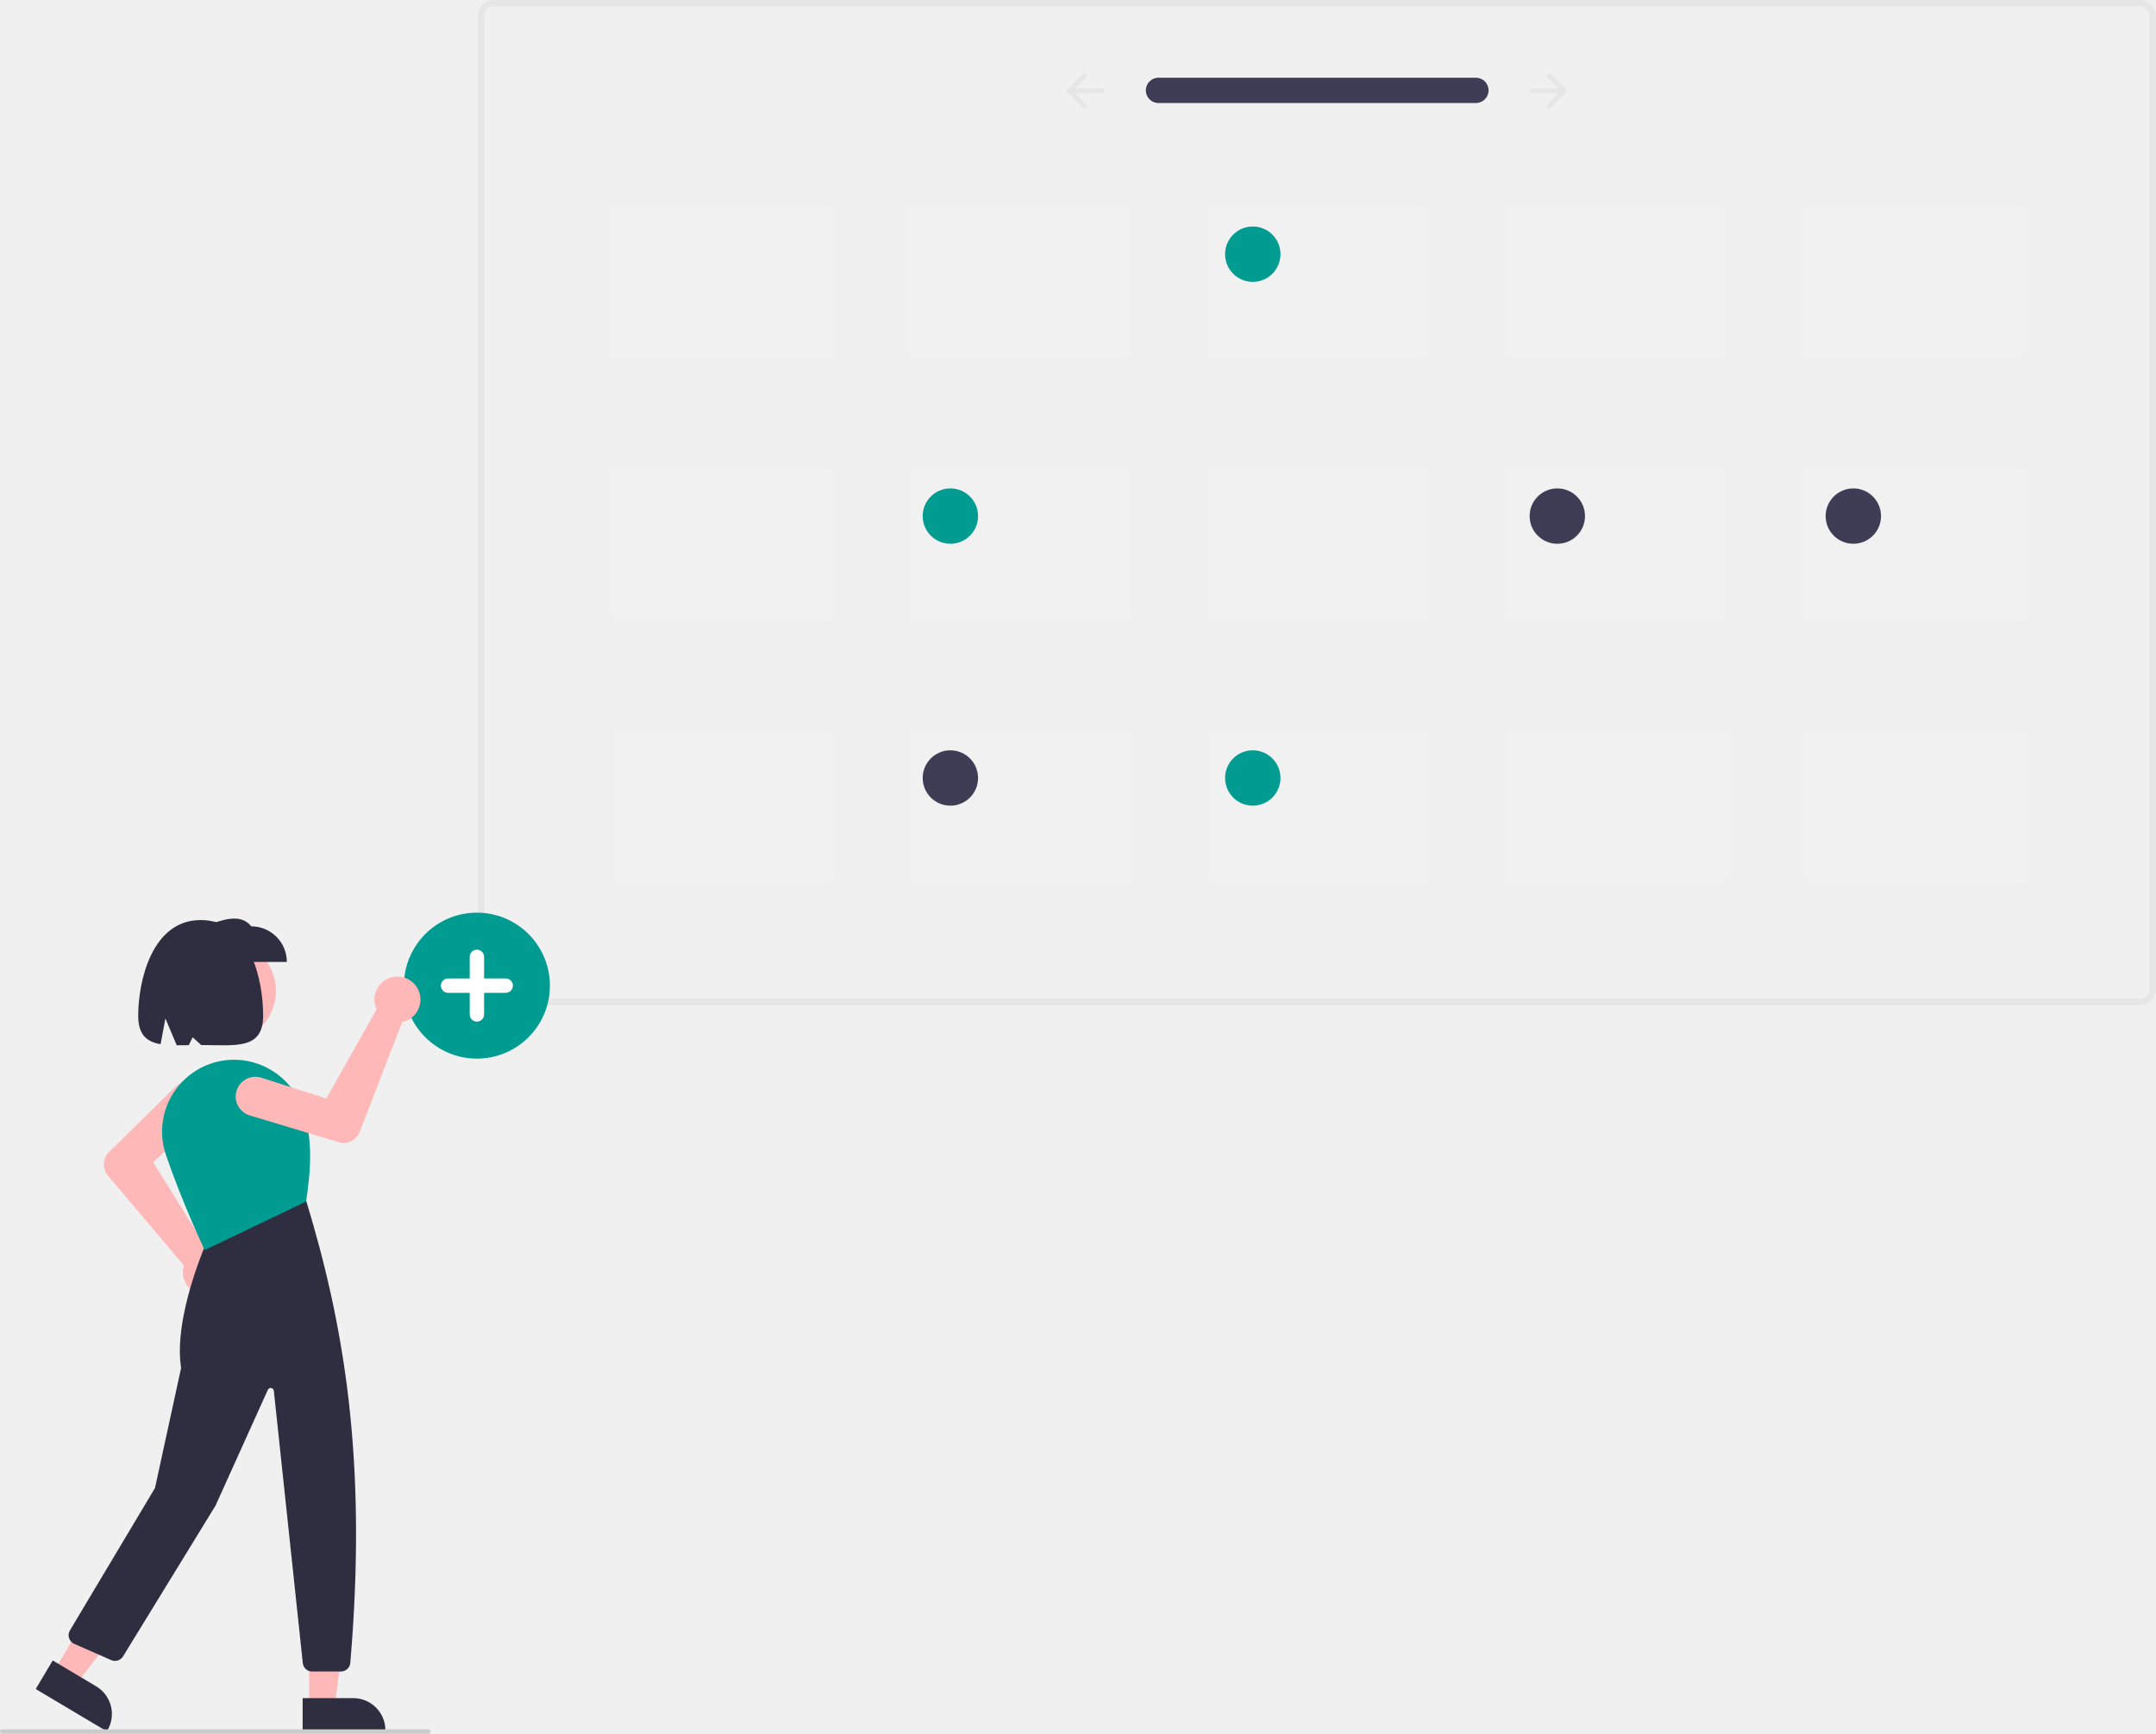
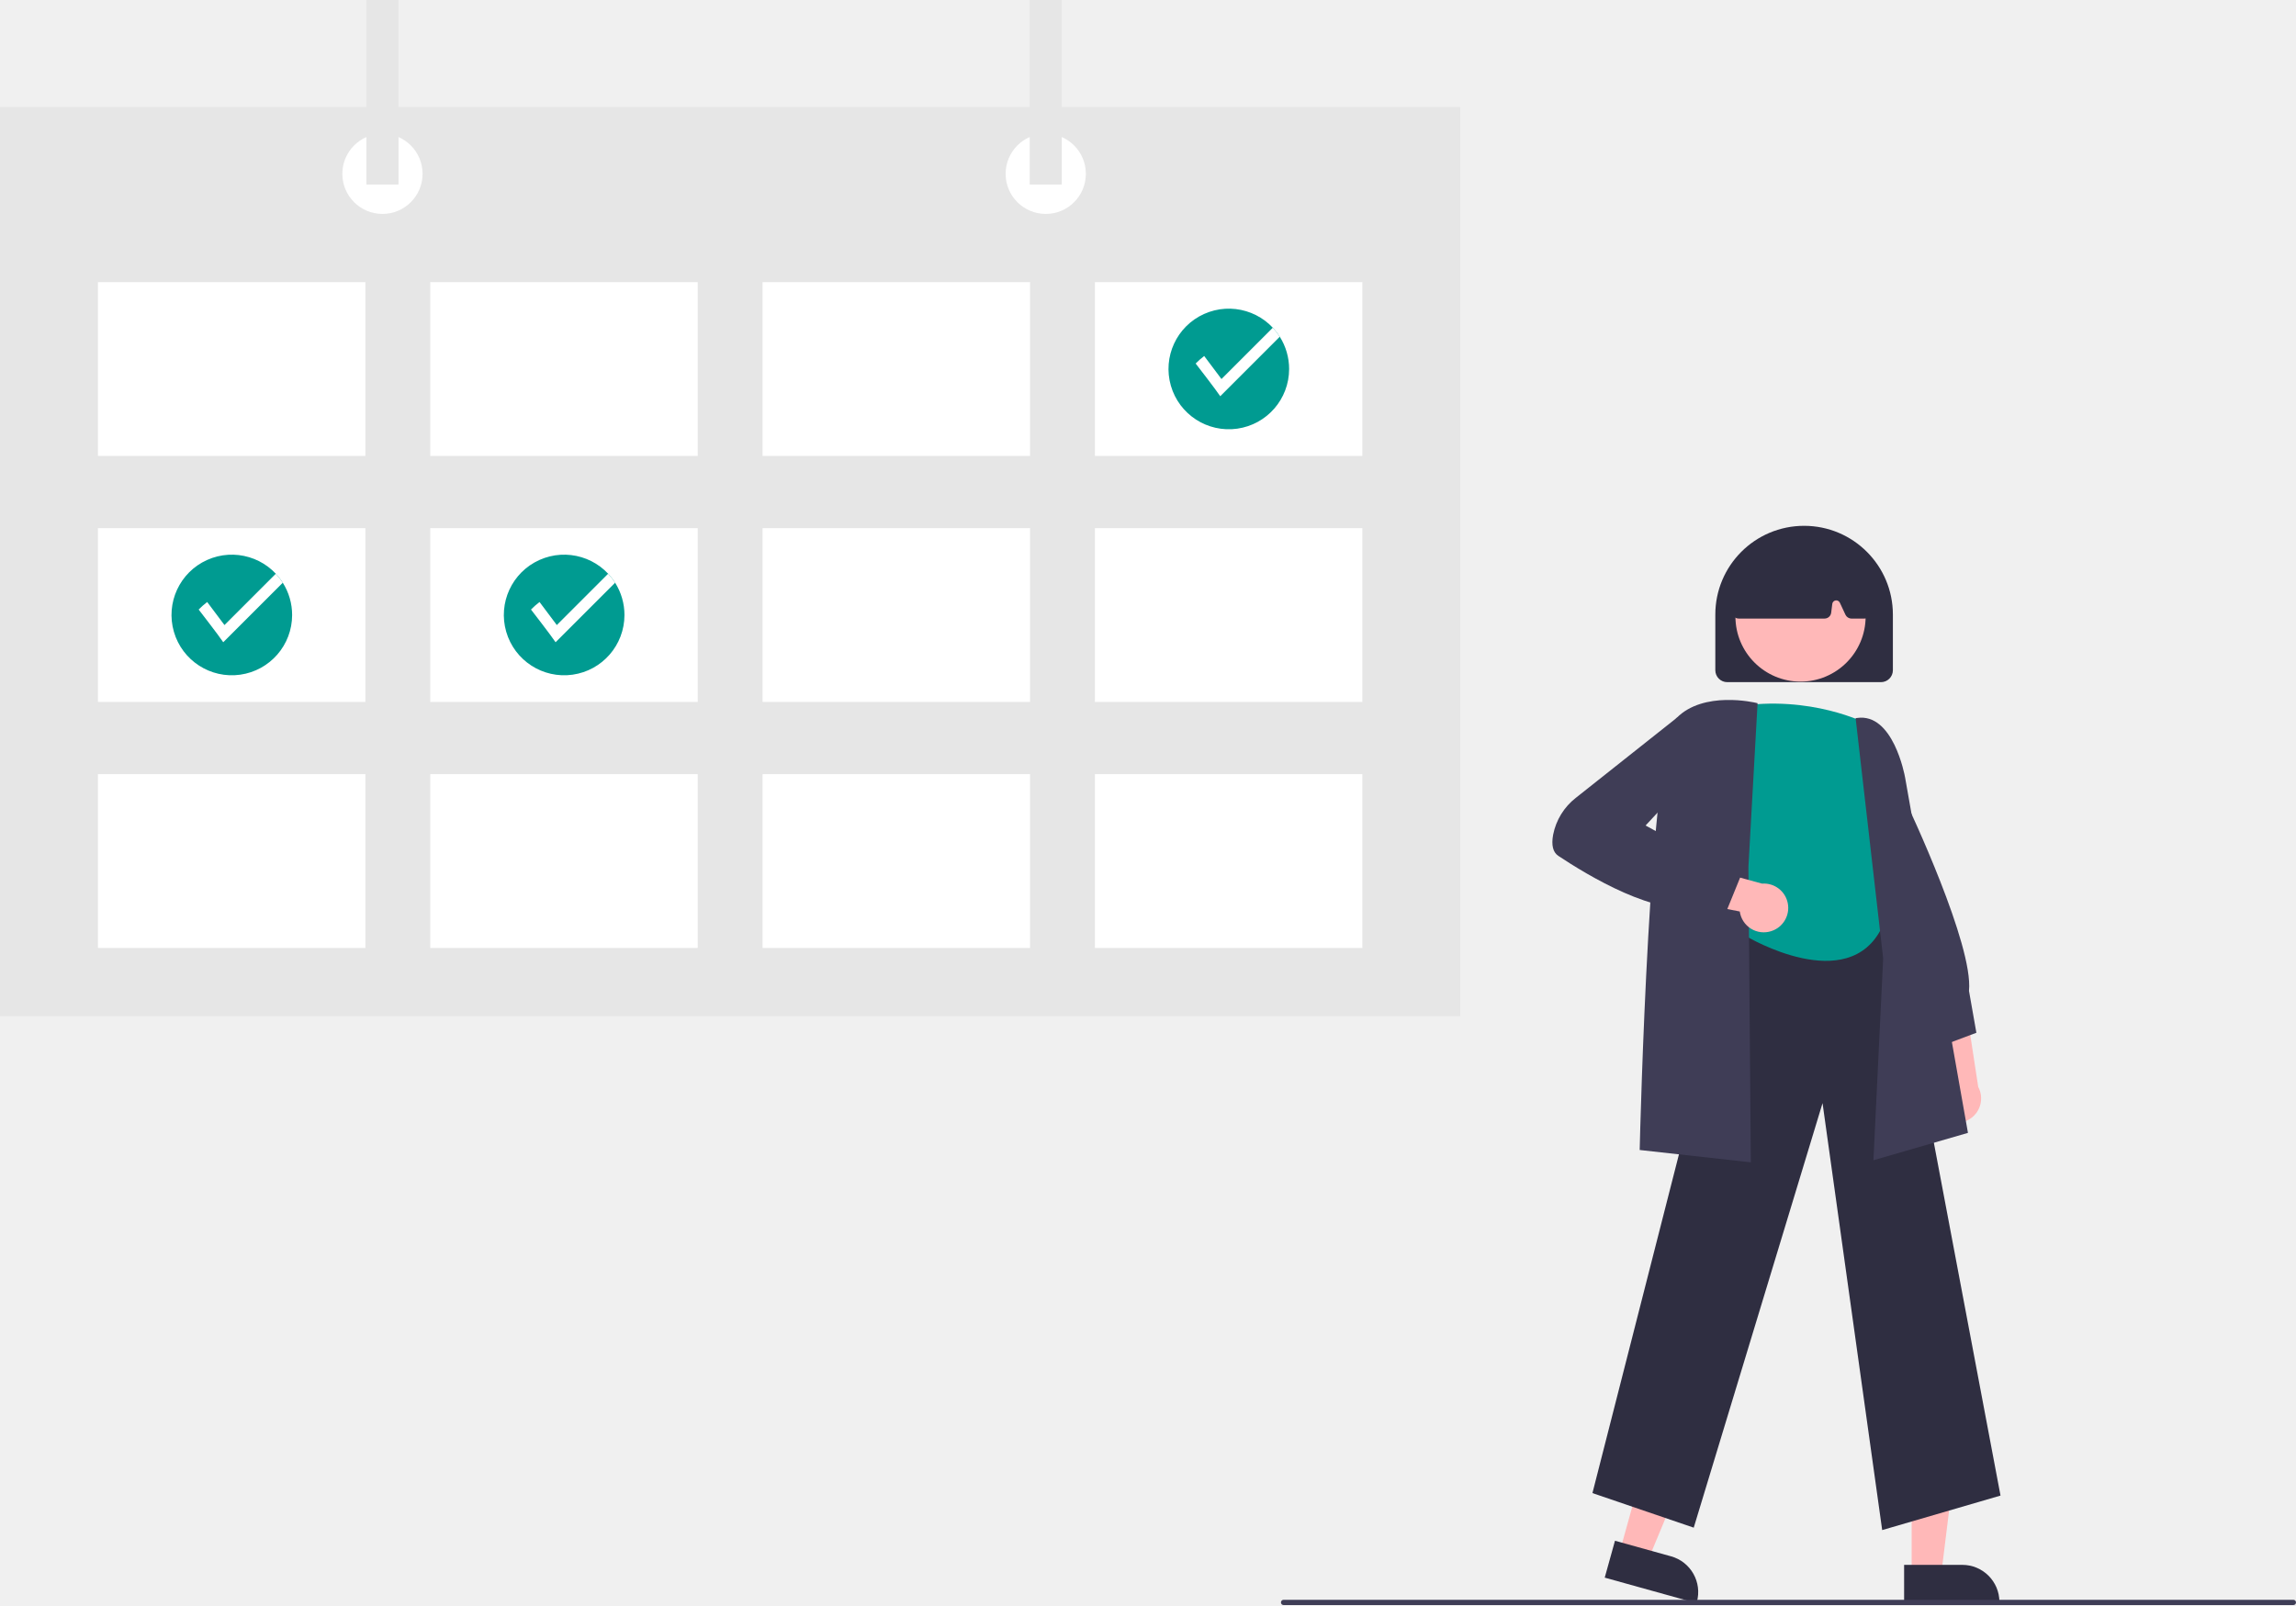
- <svg xmlns="http://www.w3.org/2000/svg" data-name="Layer 1" width="971.556" height="781.417" viewBox="0 0 971.556 781.417">
-   <path d="M1078.581,512.254H336.758a7.205,7.205,0,0,1-7.197-7.197V66.489a7.205,7.205,0,0,1,7.197-7.197H1078.581a7.205,7.205,0,0,1,7.197,7.197V505.056A7.205,7.205,0,0,1,1078.581,512.254ZM336.758,62.17a4.323,4.323,0,0,0-4.319,4.319V505.056a4.323,4.323,0,0,0,4.319,4.319H1078.581a4.323,4.323,0,0,0,4.318-4.319V66.489a4.323,4.323,0,0,0-4.318-4.319Z" transform="translate(-114.2219 -59.2914)" fill="#e6e6e6" />
-   <path id="bbcc4262-a9b8-4c1e-bf70-e1245b5187b9-343" data-name="a332a05d-d774-4fd2-8531-ab97682a63e9" d="M636.163,94.318a5.707,5.707,0,0,0,0,11.412H779.236a5.707,5.707,0,0,0,.204-11.412l-.017-0q-.094-.002-.187,0Z" transform="translate(-114.2219 -59.2914)" fill="#3f3d56" />
-   <path d="M811.681,92.729a1.123,1.123,0,0,0-0,1.588l0.0 0,4.82,4.82H804.615a1.123,1.123,0,0,0,0,2.246h11.886l-4.82,4.82a1.123,1.123,0,0,0,1.588,1.588h0l6.737-6.737a1.123,1.123,0,0,0,0-1.588l-6.737-6.737a1.123,1.123,0,0,0-1.588,0Z" transform="translate(-114.2219 -59.2914)" fill="#e6e6e6" />
-   <path d="M603.658,92.729a1.123,1.123,0,0,1,0,1.588l-0.0 0-4.82,4.82h11.886a1.123,1.123,0,1,1,.003,2.246h-11.889l4.82,4.82a1.123,1.123,0,1,1-1.588,1.588h0l-6.737-6.737a1.123,1.123,0,0,1,0-1.588l6.737-6.737a1.123,1.123,0,0,1,1.588-0Z" transform="translate(-114.2219 -59.2914)" fill="#e6e6e6" />
-   <path d="M329.131,536.412a32.89,32.89,0,1,1,32.89-32.89A32.89,32.89,0,0,1,329.131,536.412Z" transform="translate(-114.2219 -59.2914)" fill="#009b91" />
-   <path d="M342.109,500.277h-9.733v-9.733a3.244,3.244,0,1,0-6.489,0v9.733h-9.733a3.244,3.244,0,1,0,0,6.489H325.887v9.733a3.244,3.244,0,0,0,6.489,0v-9.733h9.733a3.244,3.244,0,1,0,0-6.489Z" transform="translate(-114.2219 -59.2914)" fill="#fff" />
-   <rect x="275.318" y="93.45" width="98.846" height="67.177" fill="#f1f1f1" />
-   <rect x="409.671" y="93.45" width="98.846" height="67.177" fill="#f1f1f1" />
-   <rect x="544.025" y="93.45" width="98.846" height="67.177" fill="#f1f1f1" />
-   <rect x="678.378" y="93.45" width="98.846" height="67.177" fill="#f1f1f1" />
-   <rect x="812.731" y="93.45" width="98.846" height="67.177" fill="#f1f1f1" />
-   <rect x="275.681" y="211.489" width="98.846" height="67.177" fill="#f1f1f1" />
-   <rect x="410.034" y="211.489" width="98.846" height="67.177" fill="#f1f1f1" />
-   <rect x="544.387" y="211.489" width="98.846" height="67.177" fill="#f1f1f1" />
-   <rect x="678.741" y="211.489" width="98.846" height="67.177" fill="#f1f1f1" />
-   <rect x="813.094" y="211.489" width="98.846" height="67.177" fill="#f1f1f1" />
-   <rect x="276.043" y="329.528" width="98.846" height="67.177" fill="#f1f1f1" />
-   <rect x="410.396" y="329.528" width="98.846" height="67.177" fill="#f1f1f1" />
-   <rect x="544.75" y="329.528" width="98.846" height="67.177" fill="#f1f1f1" />
-   <rect x="679.103" y="329.528" width="98.846" height="67.177" fill="#f1f1f1" />
-   <rect x="813.456" y="329.528" width="98.846" height="67.177" fill="#f1f1f1" />
-   <circle cx="564.54" cy="114.563" r="12.476" fill="#009b91" />
-   <circle cx="428.268" cy="232.602" r="12.476" fill="#009b91" />
-   <circle cx="564.54" cy="350.641" r="12.476" fill="#009b91" />
-   <circle cx="701.773" cy="232.602" r="12.476" fill="#3f3d56" />
-   <circle cx="835.166" cy="232.602" r="12.476" fill="#3f3d56" />
-   <circle cx="428.268" cy="350.641" r="12.476" fill="#3f3d56" />
-   <circle cx="101.165" cy="446.627" r="23.172" fill="#ffb8b8" />
-   <path d="M207.02,643.029q-.438,0-.879-.039a10.38,10.38,0,0,1-9.316-12.374,9.719,9.719,0,0,1,.255-.987L162.88,589.182a8.061,8.061,0,0,1-.561-9.608l.062-.076,30.784-30.354a8.899,8.899,0,0,1,12.495,12.673q-.058.057-.117.113l-22.296,21.196,24.408,39.175a9.879,9.879,0,0,1,1.377.17,10.38,10.38,0,0,1-2.012,20.559Z" transform="translate(-114.2219 -59.2914)" fill="#ffb8b8" />
-   <polygon points="139.328 769.118 150.895 769.118 156.397 724.505 139.326 724.506 139.328 769.118" fill="#ffb8b8" />
-   <path d="M250.6,824.634l22.778-.001h.001A14.516,14.516,0,0,1,287.895,839.148v.472l-37.294.001Z" transform="translate(-114.2219 -59.2914)" fill="#2f2e41" />
-   <polygon points="24.366 753.127 34.304 759.044 61.857 723.527 47.189 714.794 24.366 753.127" fill="#ffb8b8" />
-   <path d="M137.985,807.664,157.556,819.317l.001 0a14.516,14.516,0,0,1,5.046,19.898l-0.0 0-.241.405L130.317,820.542Z" transform="translate(-114.2219 -59.2914)" fill="#2f2e41" />
-   <path d="M267.846,812.652H254.894a4.238,4.238,0,0,1-4.221-3.797L237.615,686.118a1.415,1.415,0,0,0-2.697-.433L211.363,737.844l-41.704,68.003a4.266,4.266,0,0,1-5.329,1.666l-16.66-7.33a4.247,4.247,0,0,1-1.935-6.064l38.337-64.192,11.758-54.085c-3.698-23.455,12.155-58.326,12.316-58.676l.079-.17,43.668-17.068.219.268C269.332,656.709,279.826,717.527,272.078,808.763A4.274,4.274,0,0,1,267.846,812.652Z" transform="translate(-114.2219 -59.2914)" fill="#2f2e41" />
-   <path d="M206.465,622.709l-.203-.427c-.097-.205-9.807-20.684-17.292-42.571a32.285,32.285,0,0,1,2.239-25.873A32.637,32.637,0,0,1,212.021,537.833h0a32.677,32.677,0,0,1,37.928,19.57c5.937,14.847,4.045,30.695,2.264,43.157l-.035.25-.227.109Z" transform="translate(-114.2219 -59.2914)" fill="#009b91" />
-   <path d="M243.482,492.829H206.688V476.791c8.076-3.208,15.978-5.937,20.756,0a16.038,16.038,0,0,1,16.038,16.038Z" transform="translate(-114.2219 -59.2914)" fill="#2f2e41" />
-   <path d="M204.651,473.96c-21.996,0-28.153,27.571-28.153,43.126,0,8.674,3.923,11.777,10.088,12.827l2.177-11.611,5.099,12.111c1.732.009,3.551-.025,5.437-.06l1.729-3.56,3.855,3.496c15.441.023,27.921,2.274,27.921-13.203C232.803,501.532,227.404,473.96,204.651,473.96Z" transform="translate(-114.2219 -59.2914)" fill="#2f2e41" />
-   <path d="M302.421,504.818q.21.384.388.79a10.38,10.38,0,0,1-6.393,14.109,9.723,9.723,0,0,1-.988.25L276.329,569.371a8.061,8.061,0,0,1-8.163,5.099l-.096-.018L226.673,561.99a8.899,8.899,0,0,1,5.131-17.041q.077.023.155.048l29.29,9.404,22.676-40.202a9.876,9.876,0,0,1-.511-1.289,10.38,10.38,0,0,1,19.007-8.091Z" transform="translate(-114.2219 -59.2914)" fill="#ffb8b8" />
-   <path d="M307.222,840.709h-192a1,1,0,1,1,0-2h192a1,1,0,1,1,0,2Z" transform="translate(-114.2219 -59.2914)" fill="#ccc" />
+ <svg xmlns="http://www.w3.org/2000/svg" data-name="Layer 1" width="866.331" height="605.74" viewBox="0 0 866.331 605.74">
+   <path d="M898.303,567.789a9.146,9.146,0,0,1,1.931-13.891l-7.252-31.682,15.819,5.918,4.461,29.178a9.195,9.195,0,0,1-14.959,10.476Z" transform="translate(-166.8347 -147.13)" fill="#ffb8b8" />
+   <path d="M897.209,542.644l-13.906-26.885,1.881-67.697.894,1.883c1.041,2.193,25.44,53.846,23.7,71.138l2.789,15.802Z" transform="translate(-166.8347 -147.13)" fill="#3f3d56" />
+   <polygon points="721.307 594.201 732.458 594.201 737.762 551.192 721.305 551.193 721.307 594.201" fill="#ffb8b8" />
+   <path d="M885.298,737.691l21.959-.001h.002a13.994,13.994,0,0,1,13.994,13.994v.455l-35.954.002Z" transform="translate(-166.8347 -147.13)" fill="#2f2e41" />
+   <polygon points="611.134 585.727 621.877 588.714 638.511 548.699 622.655 544.29 611.134 585.727" fill="#ffb8b8" />
+   <path d="M776.204,728.588,797.36,734.47l.001 0a13.994,13.994,0,0,1,9.733,17.231l-.122.438-34.64-9.631Z" transform="translate(-166.8347 -147.13)" fill="#2f2e41" />
+   <path d="M877.024,724.564l-22.504-161.126L805.916,723.653l-38.217-13.05,54.775-214.533.36-.025,57.381-3.991,41.457,219.488Z" transform="translate(-166.8347 -147.13)" fill="#2f2e41" />
+   <path d="M871.073,420.145s-20.919-10.914-49.114-6.367c0,0-15.007,36.205,0,50.618l4.093,36.241s38.2,22.738,50.933-3.638l-1.819-30.014s9.095-14.395,1.819-24.933A34.821,34.821,0,0,1,871.073,420.145Z" transform="translate(-166.8347 -147.13)" fill="#009b91" />
+   <path d="M873.723,584.987l3.672-76.188-10.391-90.634.477-.072c13.631-2.055,18.003,21.428,18.182,22.428l23.726,134.142Z" transform="translate(-166.8347 -147.13)" fill="#3f3d56" />
+   <path d="M827.466,585.781l-41.943-4.66.011-.458c.149-6.209,3.759-152.204,13.875-162.544,10.176-10.401,29.377-5.901,30.19-5.703l.405.098-3.451,61.776Z" transform="translate(-166.8347 -147.13)" fill="#3f3d56" />
+   <path d="M835.191,498.523a9.146,9.146,0,0,1-11.907-7.409l-31.895-6.249,11.835-12.049,28.473,7.781a9.195,9.195,0,0,1,3.493,17.925Z" transform="translate(-166.8347 -147.13)" fill="#ffb8b8" />
+   <path d="M818.171,491.209,807.779,488.975c-15.342,4.614-42.122-11.63-52.946-18.845-2.037-1.357-2.697-4.047-1.964-7.994a23.31,23.31,0,0,1,8.567-13.915l38.12-30.225,9.622-1.609,2.858,16.195L787.748,458.668l35.752,19.46Z" transform="translate(-166.8347 -147.13)" fill="#3f3d56" />
+   <path d="M814.061,400.068v-21a33.5,33.5,0,1,1,67,0v21a4.505,4.505,0,0,1-4.5,4.5h-58A4.505,4.505,0,0,1,814.061,400.068Z" transform="translate(-166.8347 -147.13)" fill="#2f2e41" />
+   <circle cx="679.38" cy="232.671" r="24.561" fill="#ffb8b8" />
+   <path d="M820.979,379.706a2.5,2.5,0,0,1-.585-1.993l2.909-20.26a2.504,2.504,0,0,1,1.415-1.919c14.85-6.95,29.91-6.959,44.76-.026a2.519,2.519,0,0,1,1.429,2.036L872.849,377.83a2.5,2.5,0,0,1-2.489,2.738h-4.926a2.51,2.51,0,0,1-2.265-1.442l-2.126-4.555a1.5,1.5,0,0,0-2.848.448l-.42,3.358a2.504,2.504,0,0,1-2.481,2.19H822.869A2.5,2.5,0,0,1,820.979,379.706Z" transform="translate(-166.8347 -147.13)" fill="#2f2e41" />
+   <rect y="40.366" width="551" height="343.114" fill="#e6e6e6" />
+   <rect x="36.949" y="106.466" width="100.916" height="65.595" fill="#fff" />
+   <rect x="162.344" y="106.466" width="100.916" height="65.595" fill="#fff" />
+   <rect x="287.74" y="106.466" width="100.916" height="65.595" fill="#fff" />
+   <rect x="413.135" y="106.466" width="100.916" height="65.595" fill="#fff" />
+   <rect x="36.949" y="199.309" width="100.916" height="65.595" fill="#fff" />
+   <rect x="162.344" y="199.309" width="100.916" height="65.595" fill="#fff" />
+   <rect x="287.74" y="199.309" width="100.916" height="65.595" fill="#fff" />
+   <rect x="413.135" y="199.309" width="100.916" height="65.595" fill="#fff" />
+   <rect x="36.949" y="292.151" width="100.916" height="65.595" fill="#fff" />
+   <rect x="162.344" y="292.151" width="100.916" height="65.595" fill="#fff" />
+   <rect x="287.74" y="292.151" width="100.916" height="65.595" fill="#fff" />
+   <rect x="413.135" y="292.151" width="100.916" height="65.595" fill="#fff" />
+   <circle cx="144.31" cy="65.595" r="15.137" fill="#fff" />
+   <circle cx="394.581" cy="65.595" r="15.137" fill="#fff" />
+   <rect x="138.255" width="12.11" height="69.632" fill="#e6e6e6" />
+   <rect x="388.526" width="12.11" height="69.632" fill="#e6e6e6" />
+   <path d="M653.249,286.394a22.757,22.757,0,1,1-3.527-12.19A22.757,22.757,0,0,1,653.249,286.394Z" transform="translate(-166.8347 -147.13)" fill="#009b91" />
+   <path d="M649.722,274.203l-22.464,22.46c-1.412-2.186-9.278-12.344-9.278-12.344A31.827,31.827,0,0,1,621.2,281.477l6.523,8.697,19.369-19.369A22.727,22.727,0,0,1,649.722,274.203Z" transform="translate(-166.8347 -147.13)" fill="#fff" />
+   <path d="M402.458,379.236a22.757,22.757,0,1,1-3.527-12.19A22.757,22.757,0,0,1,402.458,379.236Z" transform="translate(-166.8347 -147.13)" fill="#009b91" />
+   <path d="M398.931,367.046l-22.464,22.46c-1.412-2.186-9.278-12.344-9.278-12.344a31.827,31.827,0,0,1,3.22-2.842l6.523,8.697,19.369-19.369A22.726,22.726,0,0,1,398.931,367.046Z" transform="translate(-166.8347 -147.13)" fill="#fff" />
+   <path d="M277.062,379.236a22.757,22.757,0,1,1-3.527-12.19A22.757,22.757,0,0,1,277.062,379.236Z" transform="translate(-166.8347 -147.13)" fill="#009b91" />
+   <path d="M273.535,367.046l-22.464,22.46c-1.412-2.186-9.278-12.344-9.278-12.344a31.827,31.827,0,0,1,3.22-2.842l6.523,8.697,19.369-19.369A22.727,22.727,0,0,1,273.535,367.046Z" transform="translate(-166.8347 -147.13)" fill="#fff" />
+   <path d="M1032.165,752.87h-381a1,1,0,0,1,0-2h381a1,1,0,0,1,0,2Z" transform="translate(-166.8347 -147.13)" fill="#3f3d56" />
</svg>
